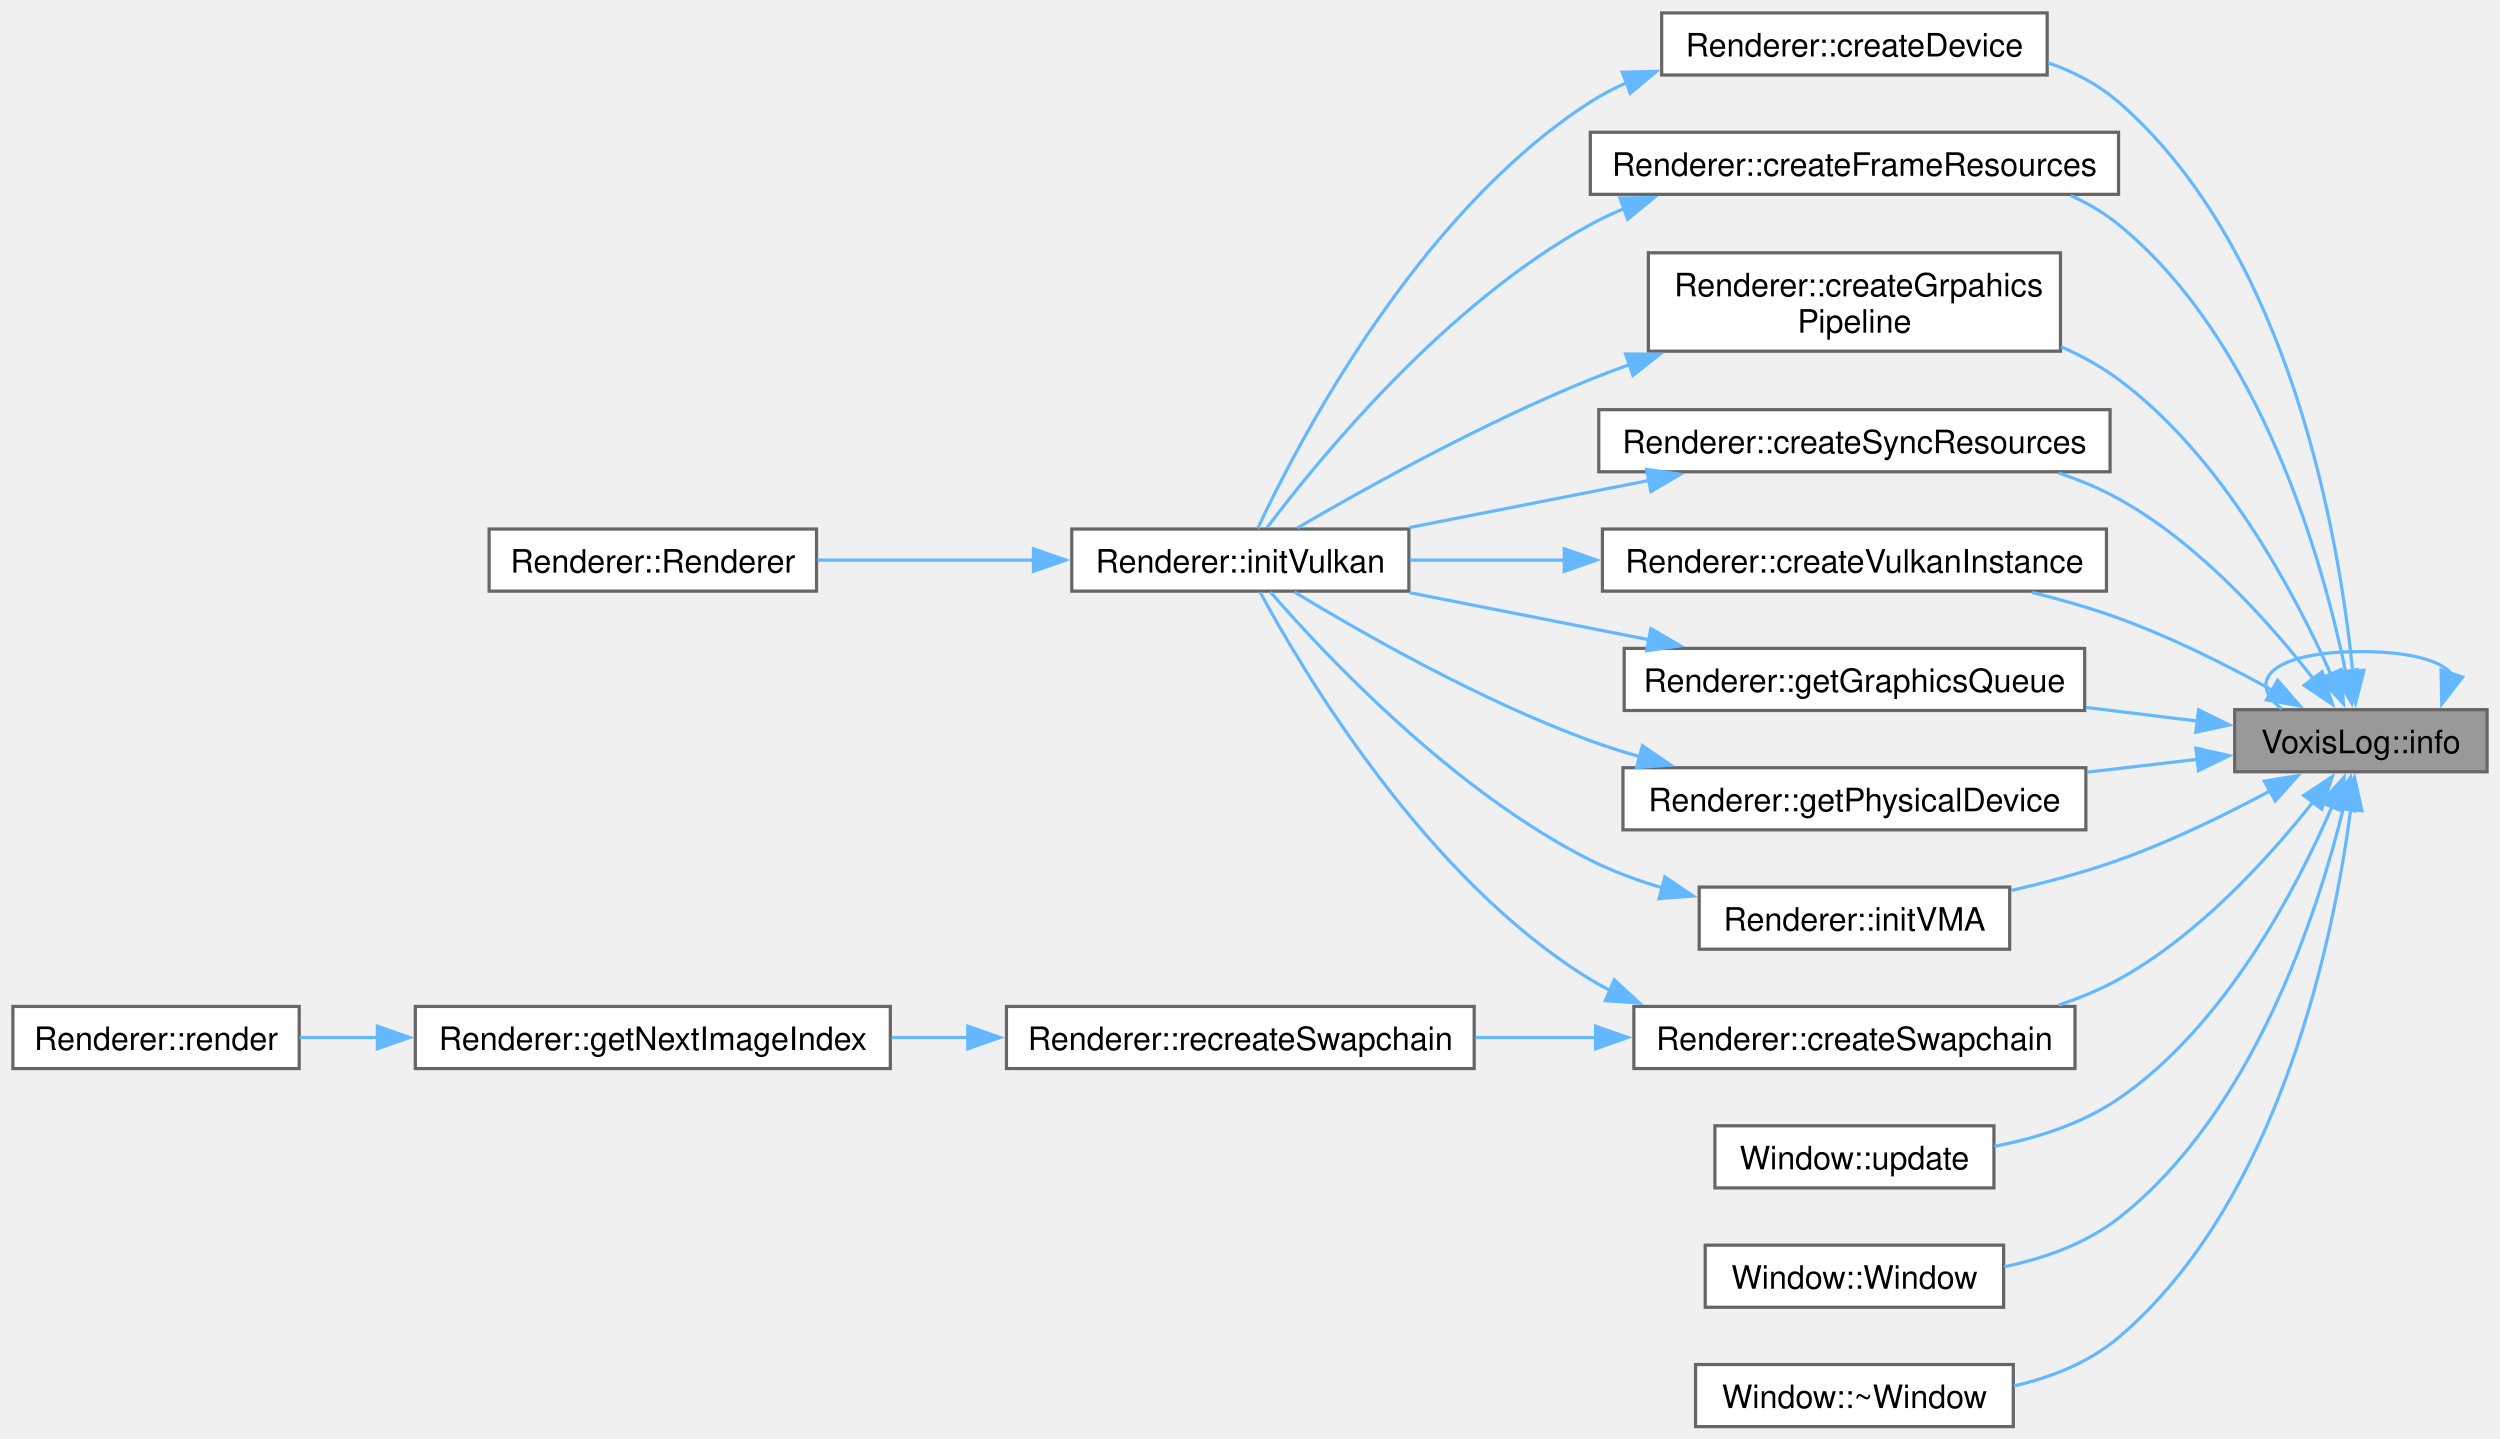
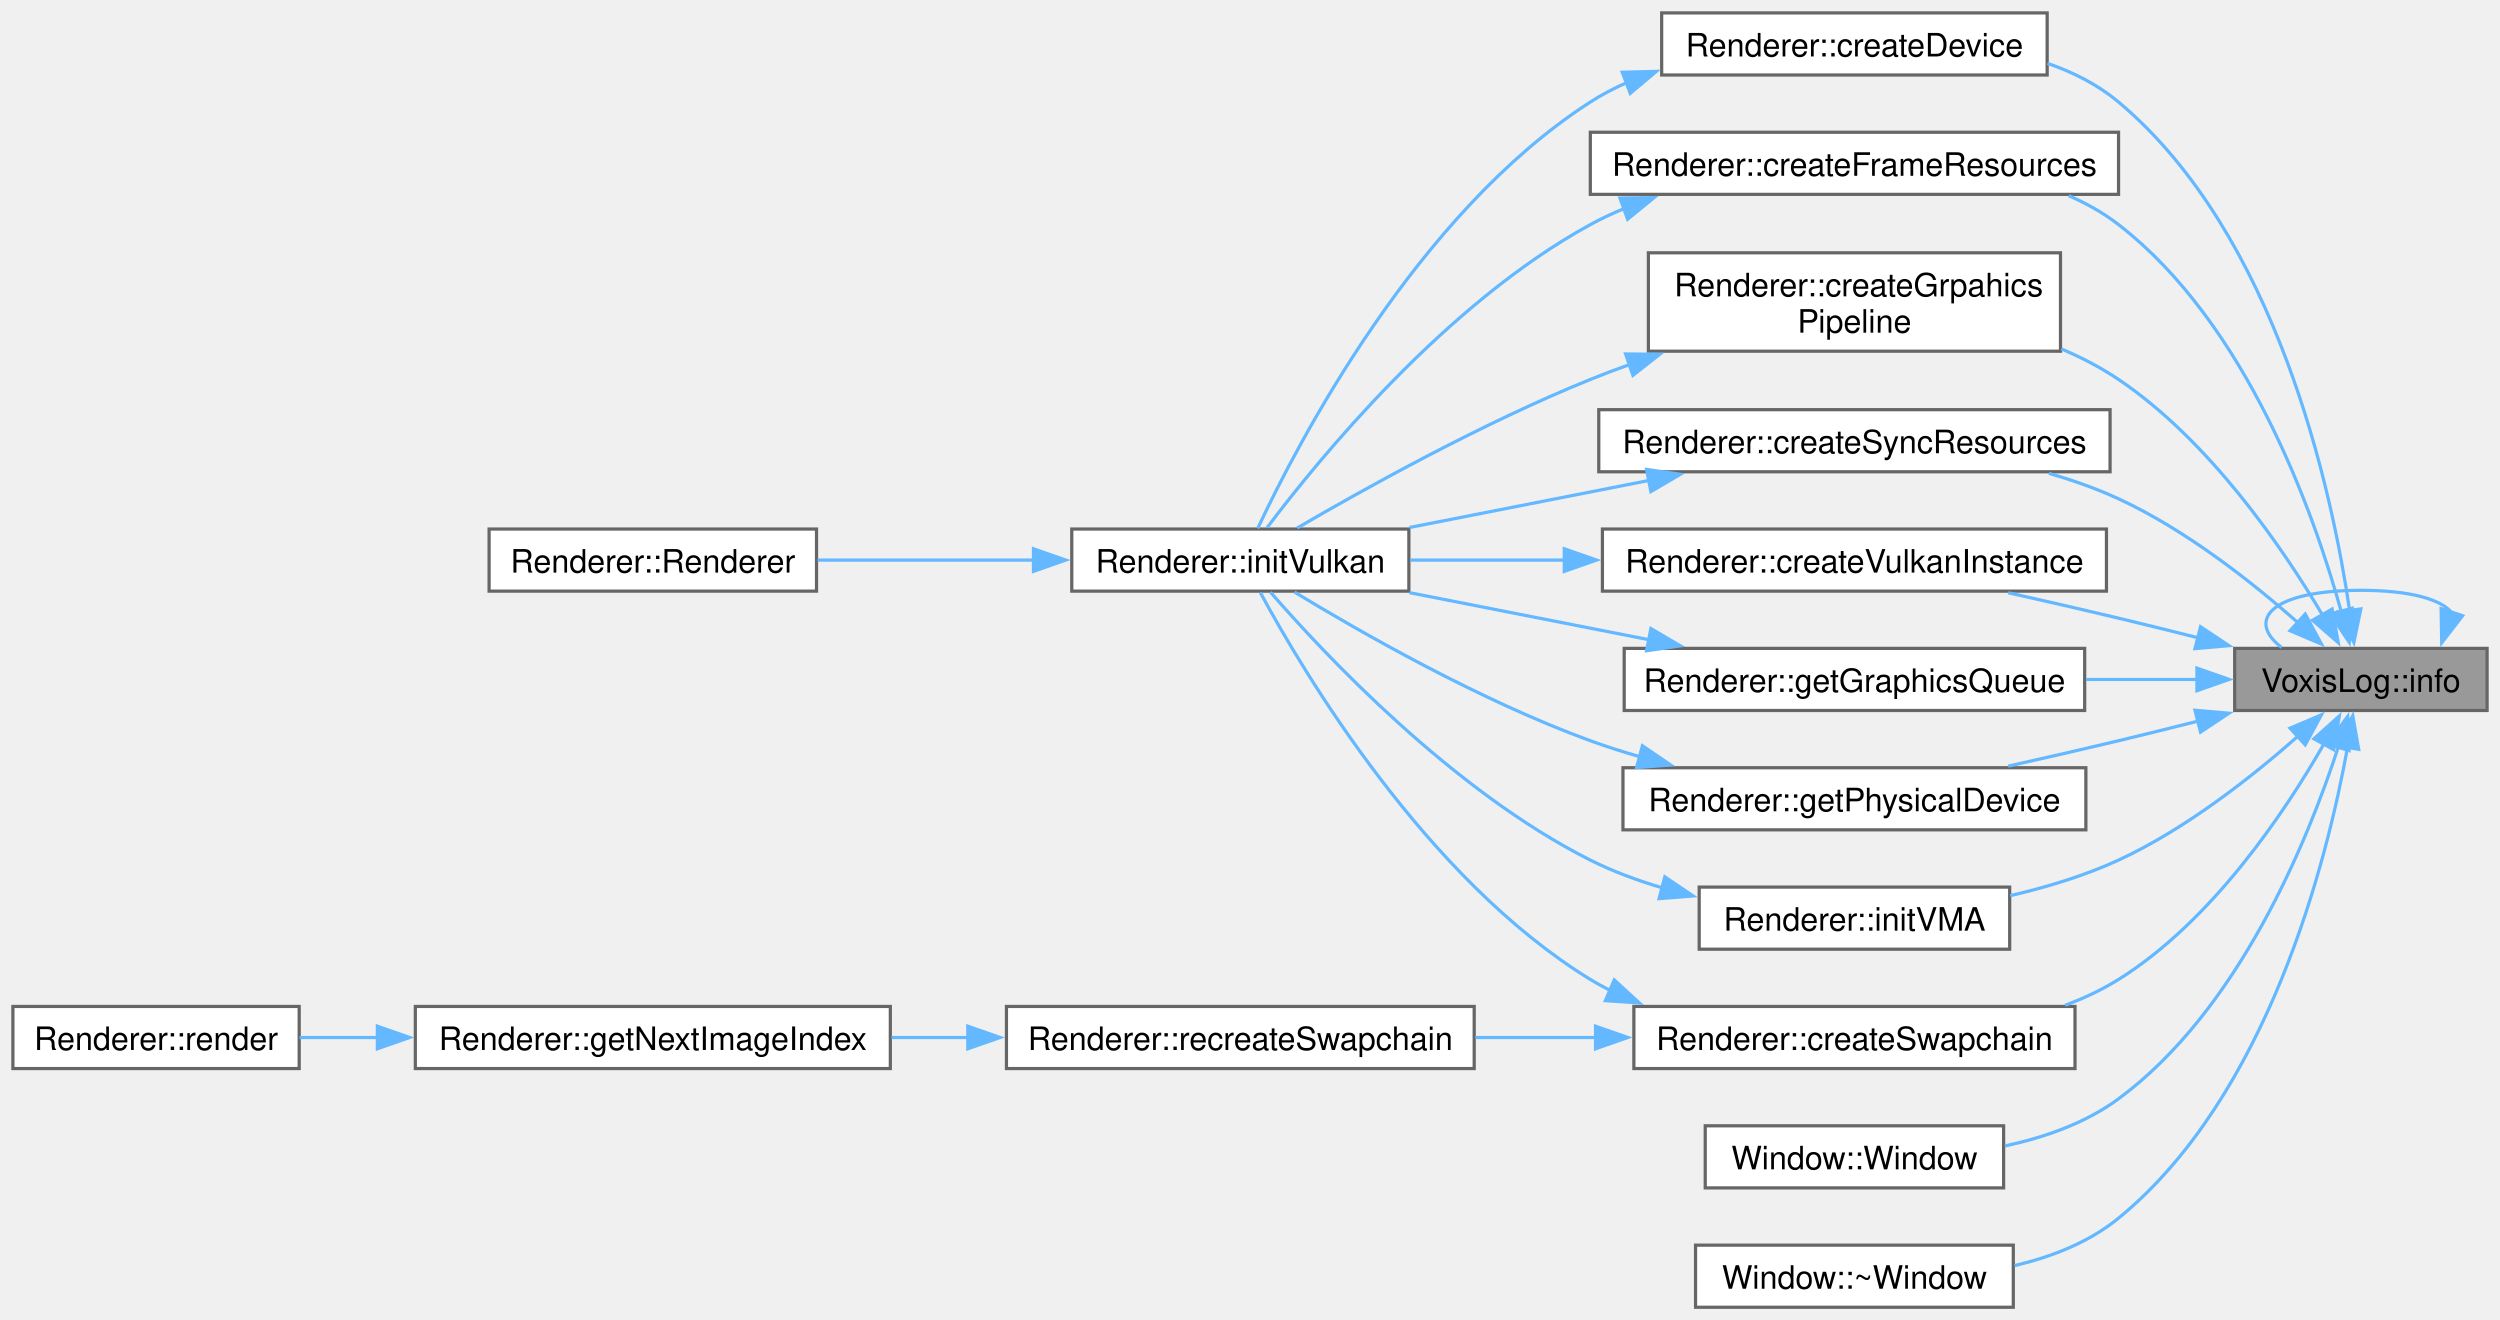
- <svg xmlns="http://www.w3.org/2000/svg" xmlns:xlink="http://www.w3.org/1999/xlink" width="775pt" height="446pt" viewBox="0.00 0.00 775.00 446.00">
-   <g id="graph0" class="graph" transform="scale(1 1) rotate(0) translate(4 442.25)">
+ <svg xmlns="http://www.w3.org/2000/svg" xmlns:xlink="http://www.w3.org/1999/xlink" width="775pt" height="409pt" viewBox="0.00 0.00 775.00 409.00">
+   <g id="graph0" class="graph" transform="scale(1 1) rotate(0) translate(4 405.25)">
    <g id="Node000001" class="node">
      <g id="a_Node000001">
        <a xlink:title=" ">
-           <polygon fill="#999999" stroke="#666666" points="767,-222.25 688.75,-222.25 688.75,-203 767,-203 767,-222.25" />
-           <text xml:space="preserve" text-anchor="middle" x="727.88" y="-208.75" font-family="Helvetica,sans-Serif" font-size="10.00">VoxisLog::info</text>
+           <polygon fill="#999999" stroke="#666666" points="767,-204.25 688.75,-204.25 688.75,-185 767,-185 767,-204.25" />
+           <text xml:space="preserve" text-anchor="middle" x="727.88" y="-190.75" font-family="Helvetica,sans-Serif" font-size="10.00">VoxisLog::info</text>
        </a>
      </g>
    </g>
    <g id="edge21_Node000001_Node000001" class="edge">
      <g id="a_edge21_Node000001_Node000001">
        <a xlink:title=" ">
-           <path fill="none" stroke="#63b8ff" d="M756.03,-233.32C752.78,-237.37 743.4,-240.25 727.88,-240.25 700.28,-240.25 692.08,-231.15 703.3,-222.54" />
-           <polygon fill="#63b8ff" stroke="#63b8ff" points="759.4,-232.37 752.93,-223.97 752.75,-234.57 759.4,-232.37" />
+           <path fill="none" stroke="#63b8ff" d="M756.03,-215.32C752.78,-219.37 743.4,-222.25 727.88,-222.25 700.28,-222.25 692.08,-213.15 703.3,-204.54" />
+           <polygon fill="#63b8ff" stroke="#63b8ff" points="759.4,-214.37 752.93,-205.97 752.75,-216.57 759.4,-214.37" />
        </a>
      </g>
    </g>
    <g id="Node000002" class="node">
      <g id="a_Node000002">
        <a xlink:href="class_renderer.html#a51553bb547dd7ebd173d01ee4b818ecc" target="_top" xlink:title=" ">
-           <polygon fill="white" stroke="#666666" points="630.62,-438.25 511.12,-438.25 511.12,-419 630.62,-419 630.62,-438.25" />
-           <text xml:space="preserve" text-anchor="middle" x="570.88" y="-424.75" font-family="Helvetica,sans-Serif" font-size="10.00">Renderer::createDevice</text>
+           <polygon fill="white" stroke="#666666" points="630.62,-401.25 511.12,-401.25 511.12,-382 630.62,-382 630.62,-401.25" />
+           <text xml:space="preserve" text-anchor="middle" x="570.88" y="-387.75" font-family="Helvetica,sans-Serif" font-size="10.00">Renderer::createDevice</text>
        </a>
      </g>
    </g>
    <g id="edge1_Node000001_Node000002" class="edge">
      <g id="a_edge1_Node000001_Node000002">
        <a xlink:title=" ">
-           <path fill="none" stroke="#63b8ff" d="M725.36,-233.92C721.27,-274.73 706.35,-364.01 652.75,-410.62 646.45,-416.1 638.86,-420.02 630.88,-422.8" />
-           <polygon fill="#63b8ff" stroke="#63b8ff" points="728.83,-234.47 726.2,-224.21 721.85,-233.87 728.83,-234.47" />
+           <path fill="none" stroke="#63b8ff" d="M724.43,-215.71C718.9,-253.44 701.81,-332.42 652.75,-373.62 646.36,-378.99 638.72,-382.85 630.71,-385.61" />
+           <polygon fill="#63b8ff" stroke="#63b8ff" points="727.86,-216.48 725.7,-206.11 720.92,-215.56 727.86,-216.48" />
        </a>
      </g>
    </g>
    <g id="Node000005" class="node">
      <g id="a_Node000005">
        <a xlink:href="class_renderer.html#a0d0154ff39870b465074cc5b4bfa0cb1" target="_top" xlink:title=" ">
-           <polygon fill="white" stroke="#666666" points="652.75,-401.25 489,-401.25 489,-382 652.75,-382 652.75,-401.25" />
-           <text xml:space="preserve" text-anchor="middle" x="570.88" y="-387.75" font-family="Helvetica,sans-Serif" font-size="10.00">Renderer::createFrameResources</text>
+           <polygon fill="white" stroke="#666666" points="652.75,-364.25 489,-364.25 489,-345 652.75,-345 652.75,-364.25" />
+           <text xml:space="preserve" text-anchor="middle" x="570.88" y="-350.75" font-family="Helvetica,sans-Serif" font-size="10.00">Renderer::createFrameResources</text>
        </a>
      </g>
    </g>
    <g id="edge4_Node000001_Node000005" class="edge">
      <g id="a_edge4_Node000001_Node000005">
        <a xlink:title=" ">
-           <path fill="none" stroke="#63b8ff" d="M723.2,-233.82C716.05,-268.39 696.92,-336.62 652.75,-372.62 648.28,-376.27 643.23,-379.24 637.89,-381.66" />
-           <polygon fill="#63b8ff" stroke="#63b8ff" points="726.59,-234.7 725.03,-224.22 719.72,-233.39 726.59,-234.7" />
+           <path fill="none" stroke="#63b8ff" d="M721.83,-215.51C713.19,-246.64 692.52,-304.84 652.75,-335.62 648.07,-339.24 642.82,-342.19 637.3,-344.59" />
+           <polygon fill="#63b8ff" stroke="#63b8ff" points="725.14,-216.69 724.27,-206.13 718.37,-214.93 725.14,-216.69" />
        </a>
      </g>
    </g>
    <g id="Node000006" class="node">
      <g id="a_Node000006">
        <a xlink:href="class_renderer.html#a53a157f6b1ea006b13630afe56bb86d8" target="_top" xlink:title=" ">
-           <polygon fill="white" stroke="#666666" points="634.75,-363.88 507,-363.88 507,-333.38 634.75,-333.38 634.75,-363.88" />
-           <text xml:space="preserve" text-anchor="start" x="515" y="-350.38" font-family="Helvetica,sans-Serif" font-size="10.00">Renderer::createGrpahics</text>
-           <text xml:space="preserve" text-anchor="middle" x="570.88" y="-339.12" font-family="Helvetica,sans-Serif" font-size="10.00">Pipeline</text>
+           <polygon fill="white" stroke="#666666" points="634.75,-326.88 507,-326.88 507,-296.38 634.75,-296.38 634.75,-326.88" />
+           <text xml:space="preserve" text-anchor="start" x="515" y="-313.38" font-family="Helvetica,sans-Serif" font-size="10.00">Renderer::createGrpahics</text>
+           <text xml:space="preserve" text-anchor="middle" x="570.88" y="-302.12" font-family="Helvetica,sans-Serif" font-size="10.00">Pipeline</text>
        </a>
      </g>
    </g>
    <g id="edge6_Node000001_Node000006" class="edge">
      <g id="a_edge6_Node000001_Node000006">
        <a xlink:title=" ">
-           <path fill="none" stroke="#63b8ff" d="M718.54,-233.27C707.31,-258.51 684.94,-300.79 652.75,-324.62 647.34,-328.63 641.26,-331.98 634.92,-334.76" />
-           <polygon fill="#63b8ff" stroke="#63b8ff" points="721.75,-234.67 722.44,-224.1 715.31,-231.93 721.75,-234.67" />
+           <path fill="none" stroke="#63b8ff" d="M715.99,-214.56C703.45,-235.71 680.89,-268.66 652.75,-287.62 647.29,-291.31 641.24,-294.44 634.99,-297.1" />
+           <polygon fill="#63b8ff" stroke="#63b8ff" points="718.95,-216.44 720.87,-206.02 712.87,-212.97 718.95,-216.44" />
        </a>
      </g>
    </g>
    <g id="Node000007" class="node">
      <g id="a_Node000007">
        <a xlink:href="class_renderer.html#a1fc6f7cfe2232035a1a141daeb57b0d7" target="_top" xlink:title=" ">
-           <polygon fill="white" stroke="#666666" points="639.25,-130.25 502.5,-130.25 502.5,-111 639.25,-111 639.25,-130.25" />
-           <text xml:space="preserve" text-anchor="middle" x="570.88" y="-116.75" font-family="Helvetica,sans-Serif" font-size="10.00">Renderer::createSwapchain</text>
+           <polygon fill="white" stroke="#666666" points="639.25,-93.25 502.5,-93.25 502.5,-74 639.25,-74 639.25,-93.25" />
+           <text xml:space="preserve" text-anchor="middle" x="570.88" y="-79.75" font-family="Helvetica,sans-Serif" font-size="10.00">Renderer::createSwapchain</text>
        </a>
      </g>
    </g>
    <g id="edge8_Node000001_Node000007" class="edge">
      <g id="a_edge8_Node000001_Node000007">
        <a xlink:title=" ">
-           <path fill="none" stroke="#63b8ff" d="M713.03,-193.65C699.56,-176.6 677.54,-152.22 652.75,-138.62 646.95,-135.44 640.62,-132.82 634.14,-130.67" />
-           <polygon fill="#63b8ff" stroke="#63b8ff" points="710.17,-195.67 719.01,-201.5 715.73,-191.42 710.17,-195.67" />
+           <path fill="none" stroke="#63b8ff" d="M716.43,-174.65C704.14,-153.17 681.68,-119.7 652.75,-101.62 647.63,-98.42 642.01,-95.79 636.19,-93.62" />
+           <polygon fill="#63b8ff" stroke="#63b8ff" points="713.31,-176.23 721.19,-183.31 719.44,-172.86 713.31,-176.23" />
        </a>
      </g>
    </g>
    <g id="Node000011" class="node">
      <g id="a_Node000011">
        <a xlink:href="class_renderer.html#afbd193ab2a6c63c3bd8d1bd4f84a0e58" target="_top" xlink:title=" ">
-           <polygon fill="white" stroke="#666666" points="650.12,-315.25 491.62,-315.25 491.62,-296 650.12,-296 650.12,-315.25" />
-           <text xml:space="preserve" text-anchor="middle" x="570.88" y="-301.75" font-family="Helvetica,sans-Serif" font-size="10.00">Renderer::createSyncResources</text>
+           <polygon fill="white" stroke="#666666" points="650.12,-278.25 491.62,-278.25 491.62,-259 650.12,-259 650.12,-278.25" />
+           <text xml:space="preserve" text-anchor="middle" x="570.88" y="-264.75" font-family="Helvetica,sans-Serif" font-size="10.00">Renderer::createSyncResources</text>
        </a>
      </g>
    </g>
    <g id="edge13_Node000001_Node000011" class="edge">
      <g id="a_edge13_Node000001_Node000011">
        <a xlink:title=" ">
-           <path fill="none" stroke="#63b8ff" d="M713.09,-231.86C699.65,-249.14 677.66,-273.85 652.75,-287.62 646.96,-290.83 640.64,-293.46 634.17,-295.62" />
-           <polygon fill="#63b8ff" stroke="#63b8ff" points="715.86,-234 719.06,-223.9 710.26,-229.8 715.86,-234" />
+           <path fill="none" stroke="#63b8ff" d="M708.46,-212.14C694.28,-224.67 673.65,-240.97 652.75,-250.62 645.96,-253.76 638.59,-256.37 631.16,-258.53" />
+           <polygon fill="#63b8ff" stroke="#63b8ff" points="710.62,-214.9 715.65,-205.58 705.91,-209.73 710.62,-214.9" />
        </a>
      </g>
    </g>
    <g id="Node000012" class="node">
      <g id="a_Node000012">
        <a xlink:href="class_renderer.html#aff7327a21062aa541f0110b45faf998a" target="_top" xlink:title=" ">
-           <polygon fill="white" stroke="#666666" points="649,-278.25 492.75,-278.25 492.75,-259 649,-259 649,-278.25" />
-           <text xml:space="preserve" text-anchor="middle" x="570.88" y="-264.75" font-family="Helvetica,sans-Serif" font-size="10.00">Renderer::createVulkanInstance</text>
+           <polygon fill="white" stroke="#666666" points="649,-241.25 492.75,-241.25 492.75,-222 649,-222 649,-241.25" />
+           <text xml:space="preserve" text-anchor="middle" x="570.88" y="-227.75" font-family="Helvetica,sans-Serif" font-size="10.00">Renderer::createVulkanInstance</text>
        </a>
      </g>
    </g>
    <g id="edge15_Node000001_Node000012" class="edge">
      <g id="a_edge15_Node000001_Node000012">
        <a xlink:title=" ">
-           <path fill="none" stroke="#63b8ff" d="M700.55,-228.2C686.71,-235.85 669.23,-244.68 652.75,-250.62 644.23,-253.7 635,-256.35 625.93,-258.6" />
-           <polygon fill="#63b8ff" stroke="#63b8ff" points="702.06,-231.37 709.03,-223.4 698.61,-225.28 702.06,-231.37" />
+           <path fill="none" stroke="#63b8ff" d="M677.44,-207.53C669.2,-209.61 660.74,-211.71 652.75,-213.62 641.7,-216.27 629.77,-219 618.55,-221.5" />
+           <polygon fill="#63b8ff" stroke="#63b8ff" points="678.17,-210.96 686.99,-205.09 676.44,-204.17 678.17,-210.96" />
        </a>
      </g>
    </g>
    <g id="Node000013" class="node">
      <g id="a_Node000013">
        <a xlink:href="class_renderer.html#ab2fe391068a68d60e33bcc5eb1edb1bf" target="_top" xlink:title=" ">
-           <polygon fill="white" stroke="#666666" points="642.25,-241.25 499.5,-241.25 499.5,-222 642.25,-222 642.25,-241.25" />
-           <text xml:space="preserve" text-anchor="middle" x="570.88" y="-227.75" font-family="Helvetica,sans-Serif" font-size="10.00">Renderer::getGraphicsQueue</text>
+           <polygon fill="white" stroke="#666666" points="642.25,-204.25 499.5,-204.25 499.5,-185 642.25,-185 642.25,-204.25" />
+           <text xml:space="preserve" text-anchor="middle" x="570.88" y="-190.75" font-family="Helvetica,sans-Serif" font-size="10.00">Renderer::getGraphicsQueue</text>
        </a>
      </g>
    </g>
    <g id="edge17_Node000001_Node000013" class="edge">
      <g id="a_edge17_Node000001_Node000013">
        <a xlink:title=" ">
-           <path fill="none" stroke="#63b8ff" d="M677.4,-218.69C666.35,-220.04 654.41,-221.51 642.69,-222.94" />
-           <polygon fill="#63b8ff" stroke="#63b8ff" points="677.56,-222.2 687.06,-217.51 676.71,-215.25 677.56,-222.2" />
+           <path fill="none" stroke="#63b8ff" d="M677.05,-194.62C666.1,-194.62 654.29,-194.62 642.69,-194.62" />
+           <polygon fill="#63b8ff" stroke="#63b8ff" points="677.05,-198.13 687.05,-194.63 677.05,-191.13 677.05,-198.13" />
        </a>
      </g>
    </g>
    <g id="Node000014" class="node">
      <g id="a_Node000014">
        <a xlink:href="class_renderer.html#a816b323f1e9348069cc8db8ee46defa9" target="_top" xlink:title=" ">
-           <polygon fill="white" stroke="#666666" points="642.62,-204.25 499.12,-204.25 499.12,-185 642.62,-185 642.62,-204.25" />
-           <text xml:space="preserve" text-anchor="middle" x="570.88" y="-190.75" font-family="Helvetica,sans-Serif" font-size="10.00">Renderer::getPhysicalDevice</text>
+           <polygon fill="white" stroke="#666666" points="642.62,-167.25 499.12,-167.25 499.12,-148 642.62,-148 642.62,-167.25" />
+           <text xml:space="preserve" text-anchor="middle" x="570.88" y="-153.75" font-family="Helvetica,sans-Serif" font-size="10.00">Renderer::getPhysicalDevice</text>
        </a>
      </g>
    </g>
    <g id="edge19_Node000001_Node000014" class="edge">
      <g id="a_edge19_Node000001_Node000014">
        <a xlink:title=" ">
-           <path fill="none" stroke="#63b8ff" d="M677.13,-206.85C666.25,-205.58 654.53,-204.22 642.99,-202.88" />
-           <polygon fill="#63b8ff" stroke="#63b8ff" points="676.72,-210.32 687.06,-208 677.53,-203.37 676.72,-210.32" />
+           <path fill="none" stroke="#63b8ff" d="M677.44,-181.72C669.2,-179.64 660.74,-177.54 652.75,-175.62 641.7,-172.98 629.77,-170.25 618.55,-167.75" />
+           <polygon fill="#63b8ff" stroke="#63b8ff" points="676.44,-185.08 686.99,-184.16 678.17,-178.29 676.44,-185.08" />
        </a>
      </g>
    </g>
    <g id="Node000015" class="node">
      <g id="a_Node000015">
        <a xlink:href="class_renderer.html#a1c0d0a8e6f49a0cde4c85c41027d6d32" target="_top" xlink:title=" ">
-           <polygon fill="white" stroke="#666666" points="619,-167.25 522.75,-167.25 522.75,-148 619,-148 619,-167.25" />
-           <text xml:space="preserve" text-anchor="middle" x="570.88" y="-153.75" font-family="Helvetica,sans-Serif" font-size="10.00">Renderer::initVMA</text>
+           <polygon fill="white" stroke="#666666" points="619,-130.25 522.75,-130.25 522.75,-111 619,-111 619,-130.25" />
+           <text xml:space="preserve" text-anchor="middle" x="570.88" y="-116.75" font-family="Helvetica,sans-Serif" font-size="10.00">Renderer::initVMA</text>
        </a>
      </g>
    </g>
    <g id="edge22_Node000001_Node000015" class="edge">
      <g id="a_edge22_Node000001_Node000015">
        <a xlink:title=" ">
-           <path fill="none" stroke="#63b8ff" d="M699.95,-197.19C686.18,-189.82 668.95,-181.37 652.75,-175.62 642.18,-171.87 630.54,-168.74 619.47,-166.19" />
-           <polygon fill="#63b8ff" stroke="#63b8ff" points="697.95,-200.09 708.4,-201.83 701.32,-193.95 697.95,-200.09" />
+           <path fill="none" stroke="#63b8ff" d="M708.46,-177.11C694.28,-164.58 673.65,-148.28 652.75,-138.62 642.3,-133.8 630.49,-130.23 619.18,-127.6" />
+           <polygon fill="#63b8ff" stroke="#63b8ff" points="705.91,-179.52 715.65,-183.67 710.62,-174.35 705.91,-179.52" />
        </a>
      </g>
    </g>
    <g id="Node000016" class="node">
      <g id="a_Node000016">
-         <a xlink:href="class_window.html#a59515fc5a56e86d5a46d771595daac55" target="_top" xlink:title=" ">
-           <polygon fill="white" stroke="#666666" points="614.12,-93.25 527.62,-93.25 527.62,-74 614.12,-74 614.12,-93.25" />
-           <text xml:space="preserve" text-anchor="middle" x="570.88" y="-79.75" font-family="Helvetica,sans-Serif" font-size="10.00">Window::update</text>
-         </a>
-       </g>
-     </g>
-     <g id="edge24_Node000001_Node000016" class="edge">
-       <g id="a_edge24_Node000001_Node000016">
-         <a xlink:title=" ">
-           <path fill="none" stroke="#63b8ff" d="M718.92,-192.18C707.96,-166.84 685.76,-124.23 652.75,-101.62 641.48,-93.9 627.43,-89.43 614.23,-86.87" />
-           <polygon fill="#63b8ff" stroke="#63b8ff" points="715.66,-193.46 722.7,-201.37 722.13,-190.79 715.66,-193.46" />
-         </a>
-       </g>
-     </g>
-     <g id="Node000017" class="node">
-       <g id="a_Node000017">
        <a xlink:href="class_window.html#a823f4f107d2bd8b07d44207e2af936be" target="_top" xlink:title=" ">
          <polygon fill="white" stroke="#666666" points="617.12,-56.25 524.62,-56.25 524.62,-37 617.12,-37 617.12,-56.25" />
          <text xml:space="preserve" text-anchor="middle" x="570.88" y="-42.75" font-family="Helvetica,sans-Serif" font-size="10.00">Window::Window</text>
        </a>
      </g>
    </g>
-     <g id="edge25_Node000001_Node000017" class="edge">
-       <g id="a_edge25_Node000001_Node000017">
-         <a xlink:title=" ">
-           <path fill="none" stroke="#63b8ff" d="M722.53,-192.04C714.58,-159.68 694.53,-97.24 652.75,-64.62 642.66,-56.75 629.81,-52.17 617.34,-49.56" />
-           <polygon fill="#63b8ff" stroke="#63b8ff" points="719.02,-192.4 724.67,-201.37 725.85,-190.84 719.02,-192.4" />
-         </a>
-       </g>
-     </g>
-     <g id="Node000018" class="node">
-       <g id="a_Node000018">
+     <g id="edge24_Node000001_Node000016" class="edge">
+       <g id="a_edge24_Node000001_Node000016">
+         <a xlink:title=" ">
+           <path fill="none" stroke="#63b8ff" d="M720.87,-173.67C711.38,-144.5 690.06,-92.16 652.75,-64.62 642.57,-57.11 629.83,-52.63 617.49,-50" />
+           <polygon fill="#63b8ff" stroke="#63b8ff" points="717.5,-174.63 723.78,-183.16 724.19,-172.57 717.5,-174.63" />
+         </a>
+       </g>
+     </g>
+     <g id="Node000017" class="node">
+       <g id="a_Node000017">
        <a xlink:href="class_window.html#a245d821e6016fa1f6970ccbbedd635f6" target="_top" xlink:title=" ">
          <polygon fill="white" stroke="#666666" points="620.12,-19.25 521.62,-19.25 521.62,0 620.12,0 620.12,-19.25" />
          <text xml:space="preserve" text-anchor="middle" x="570.88" y="-5.75" font-family="Helvetica,sans-Serif" font-size="10.00">Window::~Window</text>
        </a>
      </g>
    </g>
-     <g id="edge26_Node000001_Node000018" class="edge">
-       <g id="a_edge26_Node000001_Node000018">
-         <a xlink:title=" ">
-           <path fill="none" stroke="#63b8ff" d="M724.73,-191.4C719.65,-152.65 703.21,-70.5 652.75,-27.62 643.65,-19.89 631.95,-15.28 620.29,-12.58" />
-           <polygon fill="#63b8ff" stroke="#63b8ff" points="721.25,-191.73 725.88,-201.26 728.2,-190.92 721.25,-191.73" />
+     <g id="edge25_Node000001_Node000017" class="edge">
+       <g id="a_edge25_Node000001_Node000017">
+         <a xlink:title=" ">
+           <path fill="none" stroke="#63b8ff" d="M723.81,-173.96C717.39,-138.33 699.08,-65.55 652.75,-27.62 643.62,-20.15 632.05,-15.62 620.52,-12.91" />
+           <polygon fill="#63b8ff" stroke="#63b8ff" points="720.28,-174.1 725.36,-183.4 727.19,-172.96 720.28,-174.1" />
        </a>
      </g>
    </g>
    <g id="Node000003" class="node">
      <g id="a_Node000003">
        <a xlink:href="class_renderer.html#a2a27b8335ab77cd2939eafd54bad3587" target="_top" xlink:title=" ">
-           <polygon fill="white" stroke="#666666" points="432.75,-278.25 328.25,-278.25 328.25,-259 432.75,-259 432.75,-278.25" />
-           <text xml:space="preserve" text-anchor="middle" x="380.5" y="-264.75" font-family="Helvetica,sans-Serif" font-size="10.00">Renderer::initVulkan</text>
+           <polygon fill="white" stroke="#666666" points="432.75,-241.25 328.25,-241.25 328.25,-222 432.75,-222 432.75,-241.25" />
+           <text xml:space="preserve" text-anchor="middle" x="380.5" y="-227.75" font-family="Helvetica,sans-Serif" font-size="10.00">Renderer::initVulkan</text>
        </a>
      </g>
    </g>
    <g id="edge2_Node000002_Node000003" class="edge">
      <g id="a_edge2_Node000002_Node000003">
        <a xlink:title=" ">
-           <path fill="none" stroke="#63b8ff" d="M500.25,-416.62C496.32,-414.88 492.54,-412.9 489,-410.62 435.14,-376.04 398.1,-304.54 385.89,-278.44" />
-           <polygon fill="#63b8ff" stroke="#63b8ff" points="498.9,-419.85 509.49,-420.13 501.38,-413.31 498.9,-419.85" />
+           <path fill="none" stroke="#63b8ff" d="M500.25,-379.62C496.32,-377.88 492.54,-375.9 489,-373.62 435.14,-339.04 398.1,-267.54 385.89,-241.44" />
+           <polygon fill="#63b8ff" stroke="#63b8ff" points="498.9,-382.85 509.49,-383.13 501.38,-376.31 498.9,-382.85" />
        </a>
      </g>
    </g>
    <g id="Node000004" class="node">
      <g id="a_Node000004">
        <a xlink:href="class_renderer.html#ab754154ec14584667ea0319d69c438f9" target="_top" xlink:title=" ">
-           <polygon fill="white" stroke="#666666" points="249.12,-278.25 147.62,-278.25 147.62,-259 249.12,-259 249.12,-278.25" />
-           <text xml:space="preserve" text-anchor="middle" x="198.38" y="-264.75" font-family="Helvetica,sans-Serif" font-size="10.00">Renderer::Renderer</text>
+           <polygon fill="white" stroke="#666666" points="249.12,-241.25 147.62,-241.25 147.62,-222 249.12,-222 249.12,-241.25" />
+           <text xml:space="preserve" text-anchor="middle" x="198.38" y="-227.75" font-family="Helvetica,sans-Serif" font-size="10.00">Renderer::Renderer</text>
        </a>
      </g>
    </g>
    <g id="edge3_Node000003_Node000004" class="edge">
      <g id="a_edge3_Node000003_Node000004">
        <a xlink:title=" ">
-           <path fill="none" stroke="#63b8ff" d="M316.63,-268.62C294.64,-268.62 270.25,-268.62 249.45,-268.62" />
-           <polygon fill="#63b8ff" stroke="#63b8ff" points="316.37,-272.13 326.37,-268.63 316.37,-265.13 316.37,-272.13" />
+           <path fill="none" stroke="#63b8ff" d="M316.63,-231.62C294.64,-231.62 270.25,-231.62 249.45,-231.62" />
+           <polygon fill="#63b8ff" stroke="#63b8ff" points="316.37,-235.13 326.37,-231.63 316.37,-228.13 316.37,-235.13" />
        </a>
      </g>
    </g>
    <g id="edge5_Node000005_Node000003" class="edge">
      <g id="a_edge5_Node000005_Node000003">
        <a xlink:title=" ">
-           <path fill="none" stroke="#63b8ff" d="M499.64,-377.66C495.96,-376.15 492.39,-374.48 489,-372.62 444.1,-348.11 404.65,-299.74 388.84,-278.74" />
-           <polygon fill="#63b8ff" stroke="#63b8ff" points="498.18,-380.86 508.77,-380.99 500.57,-374.28 498.18,-380.86" />
+           <path fill="none" stroke="#63b8ff" d="M499.64,-340.66C495.96,-339.15 492.39,-337.48 489,-335.62 444.1,-311.11 404.65,-262.74 388.84,-241.74" />
+           <polygon fill="#63b8ff" stroke="#63b8ff" points="498.18,-343.86 508.77,-343.99 500.57,-337.28 498.18,-343.86" />
        </a>
      </g>
    </g>
    <g id="edge7_Node000006_Node000003" class="edge">
      <g id="a_edge7_Node000006_Node000003">
        <a xlink:title=" ">
-           <path fill="none" stroke="#63b8ff" d="M501.39,-329.32C497.17,-327.81 493.01,-326.25 489,-324.62 455.64,-311.13 418.88,-290.68 398.15,-278.58" />
-           <polygon fill="#63b8ff" stroke="#63b8ff" points="499.94,-332.52 510.54,-332.43 502.2,-325.89 499.94,-332.52" />
+           <path fill="none" stroke="#63b8ff" d="M501.39,-292.32C497.17,-290.81 493.01,-289.25 489,-287.62 455.64,-274.13 418.88,-253.68 398.15,-241.58" />
+           <polygon fill="#63b8ff" stroke="#63b8ff" points="499.94,-295.52 510.54,-295.43 502.2,-288.89 499.94,-295.52" />
        </a>
      </g>
    </g>
    <g id="edge9_Node000007_Node000003" class="edge">
      <g id="a_edge9_Node000007_Node000003">
        <a xlink:title=" ">
-           <path fill="none" stroke="#63b8ff" d="M495.24,-135.17C493.1,-136.24 491.01,-137.39 489,-138.62 438.05,-169.82 400.04,-233.85 386.7,-258.57" />
-           <polygon fill="#63b8ff" stroke="#63b8ff" points="496.42,-138.48 504.23,-131.31 493.66,-132.05 496.42,-138.48" />
+           <path fill="none" stroke="#63b8ff" d="M495.24,-98.17C493.1,-99.24 491.01,-100.39 489,-101.62 438.05,-132.82 400.04,-196.85 386.7,-221.57" />
+           <polygon fill="#63b8ff" stroke="#63b8ff" points="496.42,-101.48 504.23,-94.31 493.66,-95.05 496.42,-101.48" />
        </a>
      </g>
    </g>
    <g id="Node000008" class="node">
      <g id="a_Node000008">
        <a xlink:href="class_renderer.html#aa9280d4ade31cd5a0d7566a0df4f6485" target="_top" xlink:title=" ">
-           <polygon fill="white" stroke="#666666" points="453,-130.25 308,-130.25 308,-111 453,-111 453,-130.25" />
-           <text xml:space="preserve" text-anchor="middle" x="380.5" y="-116.75" font-family="Helvetica,sans-Serif" font-size="10.00">Renderer::recreateSwapchain</text>
+           <polygon fill="white" stroke="#666666" points="453,-93.25 308,-93.25 308,-74 453,-74 453,-93.25" />
+           <text xml:space="preserve" text-anchor="middle" x="380.5" y="-79.75" font-family="Helvetica,sans-Serif" font-size="10.00">Renderer::recreateSwapchain</text>
        </a>
      </g>
    </g>
    <g id="edge10_Node000007_Node000008" class="edge">
      <g id="a_edge10_Node000007_Node000008">
        <a xlink:title=" ">
-           <path fill="none" stroke="#63b8ff" d="M490.86,-120.62C478.44,-120.62 465.66,-120.62 453.41,-120.62" />
-           <polygon fill="#63b8ff" stroke="#63b8ff" points="490.62,-124.13 500.62,-120.63 490.62,-117.13 490.62,-124.13" />
+           <path fill="none" stroke="#63b8ff" d="M490.86,-83.62C478.44,-83.62 465.66,-83.62 453.41,-83.62" />
+           <polygon fill="#63b8ff" stroke="#63b8ff" points="490.62,-87.13 500.62,-83.63 490.62,-80.13 490.62,-87.13" />
        </a>
      </g>
    </g>
    <g id="Node000009" class="node">
      <g id="a_Node000009">
        <a xlink:href="class_renderer.html#a56bc319fd0b183616fe4b7caec5a5356" target="_top" xlink:title=" ">
-           <polygon fill="white" stroke="#666666" points="272,-130.25 124.75,-130.25 124.75,-111 272,-111 272,-130.25" />
-           <text xml:space="preserve" text-anchor="middle" x="198.38" y="-116.75" font-family="Helvetica,sans-Serif" font-size="10.00">Renderer::getNextImageIndex</text>
+           <polygon fill="white" stroke="#666666" points="272,-93.25 124.75,-93.25 124.75,-74 272,-74 272,-93.25" />
+           <text xml:space="preserve" text-anchor="middle" x="198.38" y="-79.75" font-family="Helvetica,sans-Serif" font-size="10.00">Renderer::getNextImageIndex</text>
        </a>
      </g>
    </g>
    <g id="edge11_Node000008_Node000009" class="edge">
      <g id="a_edge11_Node000008_Node000009">
        <a xlink:title=" ">
-           <path fill="none" stroke="#63b8ff" d="M296.05,-120.62C288.15,-120.62 280.19,-120.62 272.4,-120.62" />
-           <polygon fill="#63b8ff" stroke="#63b8ff" points="296.02,-124.13 306.02,-120.63 296.02,-117.13 296.02,-124.13" />
+           <path fill="none" stroke="#63b8ff" d="M296.05,-83.62C288.15,-83.62 280.19,-83.62 272.4,-83.62" />
+           <polygon fill="#63b8ff" stroke="#63b8ff" points="296.02,-87.13 306.02,-83.63 296.02,-80.13 296.02,-87.13" />
        </a>
      </g>
    </g>
    <g id="Node000010" class="node">
      <g id="a_Node000010">
        <a xlink:href="class_renderer.html#aedebec5eda045c72cdea13a438ed75eb" target="_top" xlink:title="Renders the desired meshes for the given camera.">
-           <polygon fill="white" stroke="#666666" points="88.75,-130.25 0,-130.25 0,-111 88.75,-111 88.75,-130.25" />
-           <text xml:space="preserve" text-anchor="middle" x="44.38" y="-116.75" font-family="Helvetica,sans-Serif" font-size="10.00">Renderer::render</text>
+           <polygon fill="white" stroke="#666666" points="88.75,-93.25 0,-93.25 0,-74 88.75,-74 88.75,-93.25" />
+           <text xml:space="preserve" text-anchor="middle" x="44.38" y="-79.75" font-family="Helvetica,sans-Serif" font-size="10.00">Renderer::render</text>
        </a>
      </g>
    </g>
    <g id="edge12_Node000009_Node000010" class="edge">
      <g id="a_edge12_Node000009_Node000010">
        <a xlink:title=" ">
-           <path fill="none" stroke="#63b8ff" d="M113.07,-120.62C104.73,-120.62 96.52,-120.62 88.86,-120.62" />
-           <polygon fill="#63b8ff" stroke="#63b8ff" points="112.98,-124.13 122.98,-120.63 112.98,-117.13 112.98,-124.13" />
+           <path fill="none" stroke="#63b8ff" d="M113.07,-83.62C104.73,-83.62 96.52,-83.62 88.86,-83.62" />
+           <polygon fill="#63b8ff" stroke="#63b8ff" points="112.98,-87.13 122.98,-83.63 112.98,-80.13 112.98,-87.13" />
        </a>
      </g>
    </g>
    <g id="edge14_Node000011_Node000003" class="edge">
      <g id="a_edge14_Node000011_Node000003">
        <a xlink:title=" ">
-           <path fill="none" stroke="#63b8ff" d="M507.21,-293.32C483.09,-288.58 455.85,-283.23 432.91,-278.72" />
-           <polygon fill="#63b8ff" stroke="#63b8ff" points="506.43,-296.73 516.92,-295.22 507.78,-289.86 506.43,-296.73" />
+           <path fill="none" stroke="#63b8ff" d="M507.21,-256.32C483.09,-251.58 455.85,-246.23 432.91,-241.72" />
+           <polygon fill="#63b8ff" stroke="#63b8ff" points="506.43,-259.73 516.92,-258.22 507.78,-252.86 506.43,-259.73" />
        </a>
      </g>
    </g>
    <g id="edge16_Node000012_Node000003" class="edge">
      <g id="a_edge16_Node000012_Node000003">
        <a xlink:title=" ">
-           <path fill="none" stroke="#63b8ff" d="M481.11,-268.62C464.66,-268.62 447.98,-268.62 433.11,-268.62" />
-           <polygon fill="#63b8ff" stroke="#63b8ff" points="480.93,-272.13 490.93,-268.63 480.93,-265.13 480.93,-272.13" />
+           <path fill="none" stroke="#63b8ff" d="M481.11,-231.62C464.66,-231.62 447.98,-231.62 433.11,-231.62" />
+           <polygon fill="#63b8ff" stroke="#63b8ff" points="480.93,-235.13 490.93,-231.63 480.93,-228.13 480.93,-235.13" />
        </a>
      </g>
    </g>
    <g id="edge18_Node000013_Node000003" class="edge">
      <g id="a_edge18_Node000013_Node000003">
        <a xlink:title=" ">
-           <path fill="none" stroke="#63b8ff" d="M507.21,-243.93C483.09,-248.67 455.85,-254.02 432.91,-258.53" />
-           <polygon fill="#63b8ff" stroke="#63b8ff" points="507.78,-247.39 516.92,-242.03 506.43,-240.52 507.78,-247.39" />
+           <path fill="none" stroke="#63b8ff" d="M507.21,-206.93C483.09,-211.67 455.85,-217.02 432.91,-221.53" />
+           <polygon fill="#63b8ff" stroke="#63b8ff" points="507.78,-210.39 516.92,-205.03 506.43,-203.52 507.78,-210.39" />
        </a>
      </g>
    </g>
    <g id="edge20_Node000014_Node000003" class="edge">
      <g id="a_edge20_Node000014_Node000003">
        <a xlink:title=" ">
-           <path fill="none" stroke="#63b8ff" d="M504.48,-207.63C499.19,-209.15 493.97,-210.81 489,-212.62 454.8,-225.1 417.73,-246.29 397.29,-258.71" />
-           <polygon fill="#63b8ff" stroke="#63b8ff" points="505.15,-211.07 513.91,-205.1 503.34,-204.31 505.15,-211.07" />
+           <path fill="none" stroke="#63b8ff" d="M504.48,-170.63C499.19,-172.15 493.97,-173.81 489,-175.62 454.8,-188.1 417.73,-209.29 397.29,-221.71" />
+           <polygon fill="#63b8ff" stroke="#63b8ff" points="505.15,-174.07 513.91,-168.1 503.34,-167.31 505.15,-174.07" />
        </a>
      </g>
    </g>
    <g id="edge23_Node000015_Node000003" class="edge">
      <g id="a_edge23_Node000015_Node000003">
        <a xlink:title=" ">
-           <path fill="none" stroke="#63b8ff" d="M511.4,-166.99C503.65,-169.28 495.99,-172.11 489,-175.62 446.23,-197.14 406.55,-239.45 389.84,-258.69" />
-           <polygon fill="#63b8ff" stroke="#63b8ff" points="512.09,-170.43 520.87,-164.5 510.31,-163.66 512.09,-170.43" />
+           <path fill="none" stroke="#63b8ff" d="M511.4,-129.99C503.65,-132.28 495.99,-135.11 489,-138.62 446.23,-160.14 406.55,-202.45 389.84,-221.69" />
+           <polygon fill="#63b8ff" stroke="#63b8ff" points="512.09,-133.43 520.87,-127.5 510.31,-126.66 512.09,-133.43" />
        </a>
      </g>
    </g>
  </g>
</svg>
